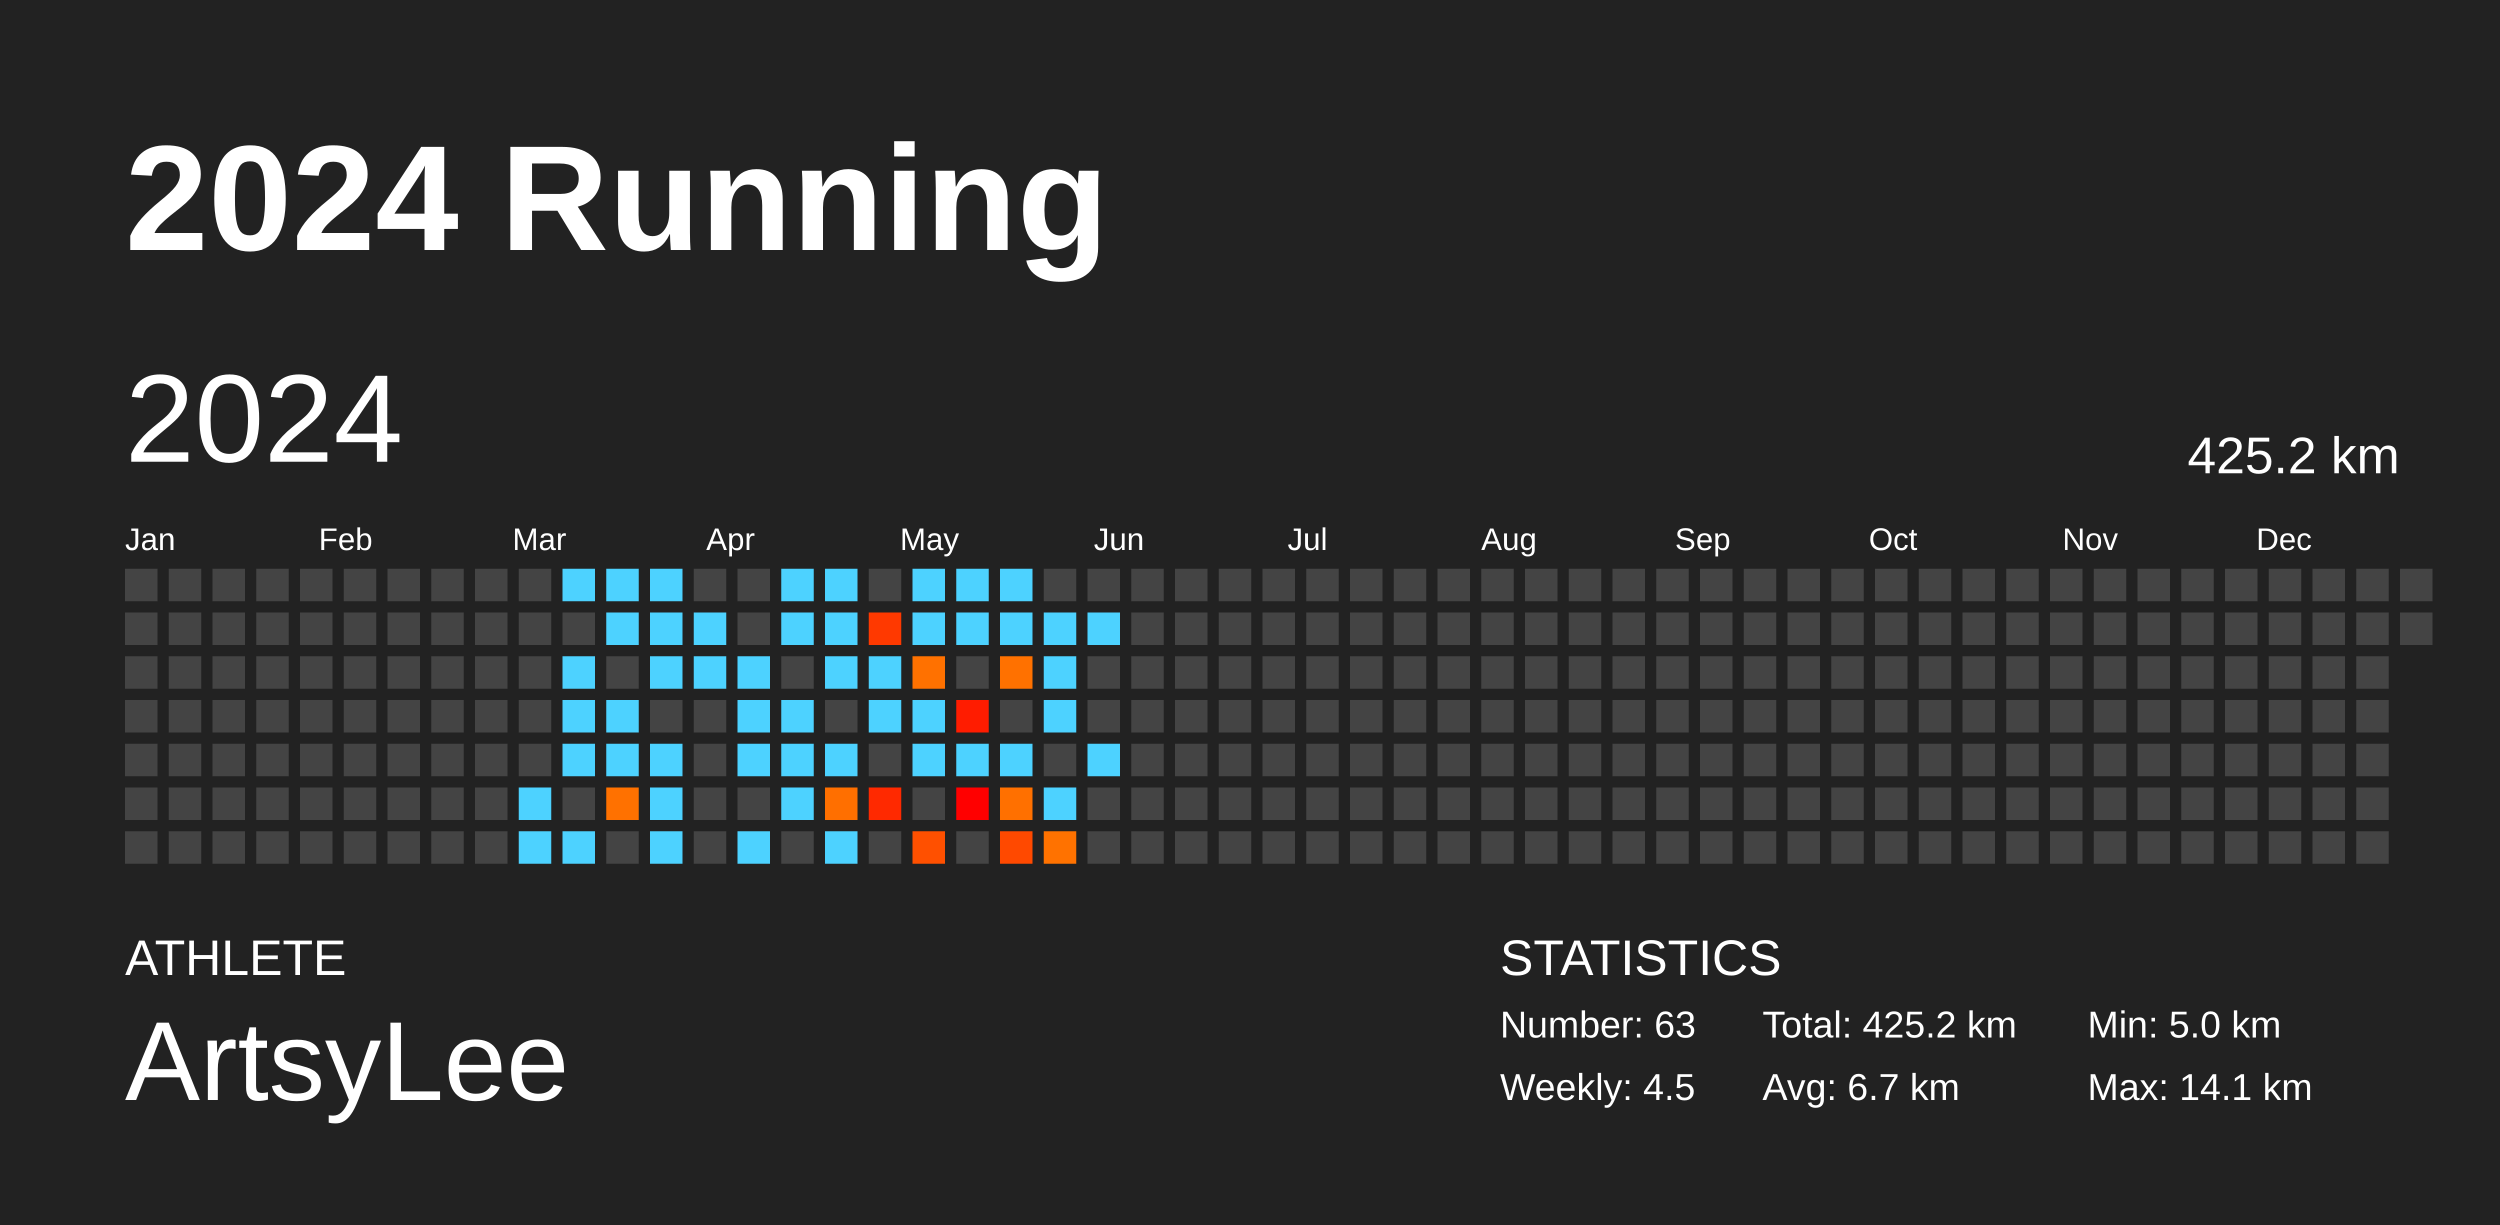
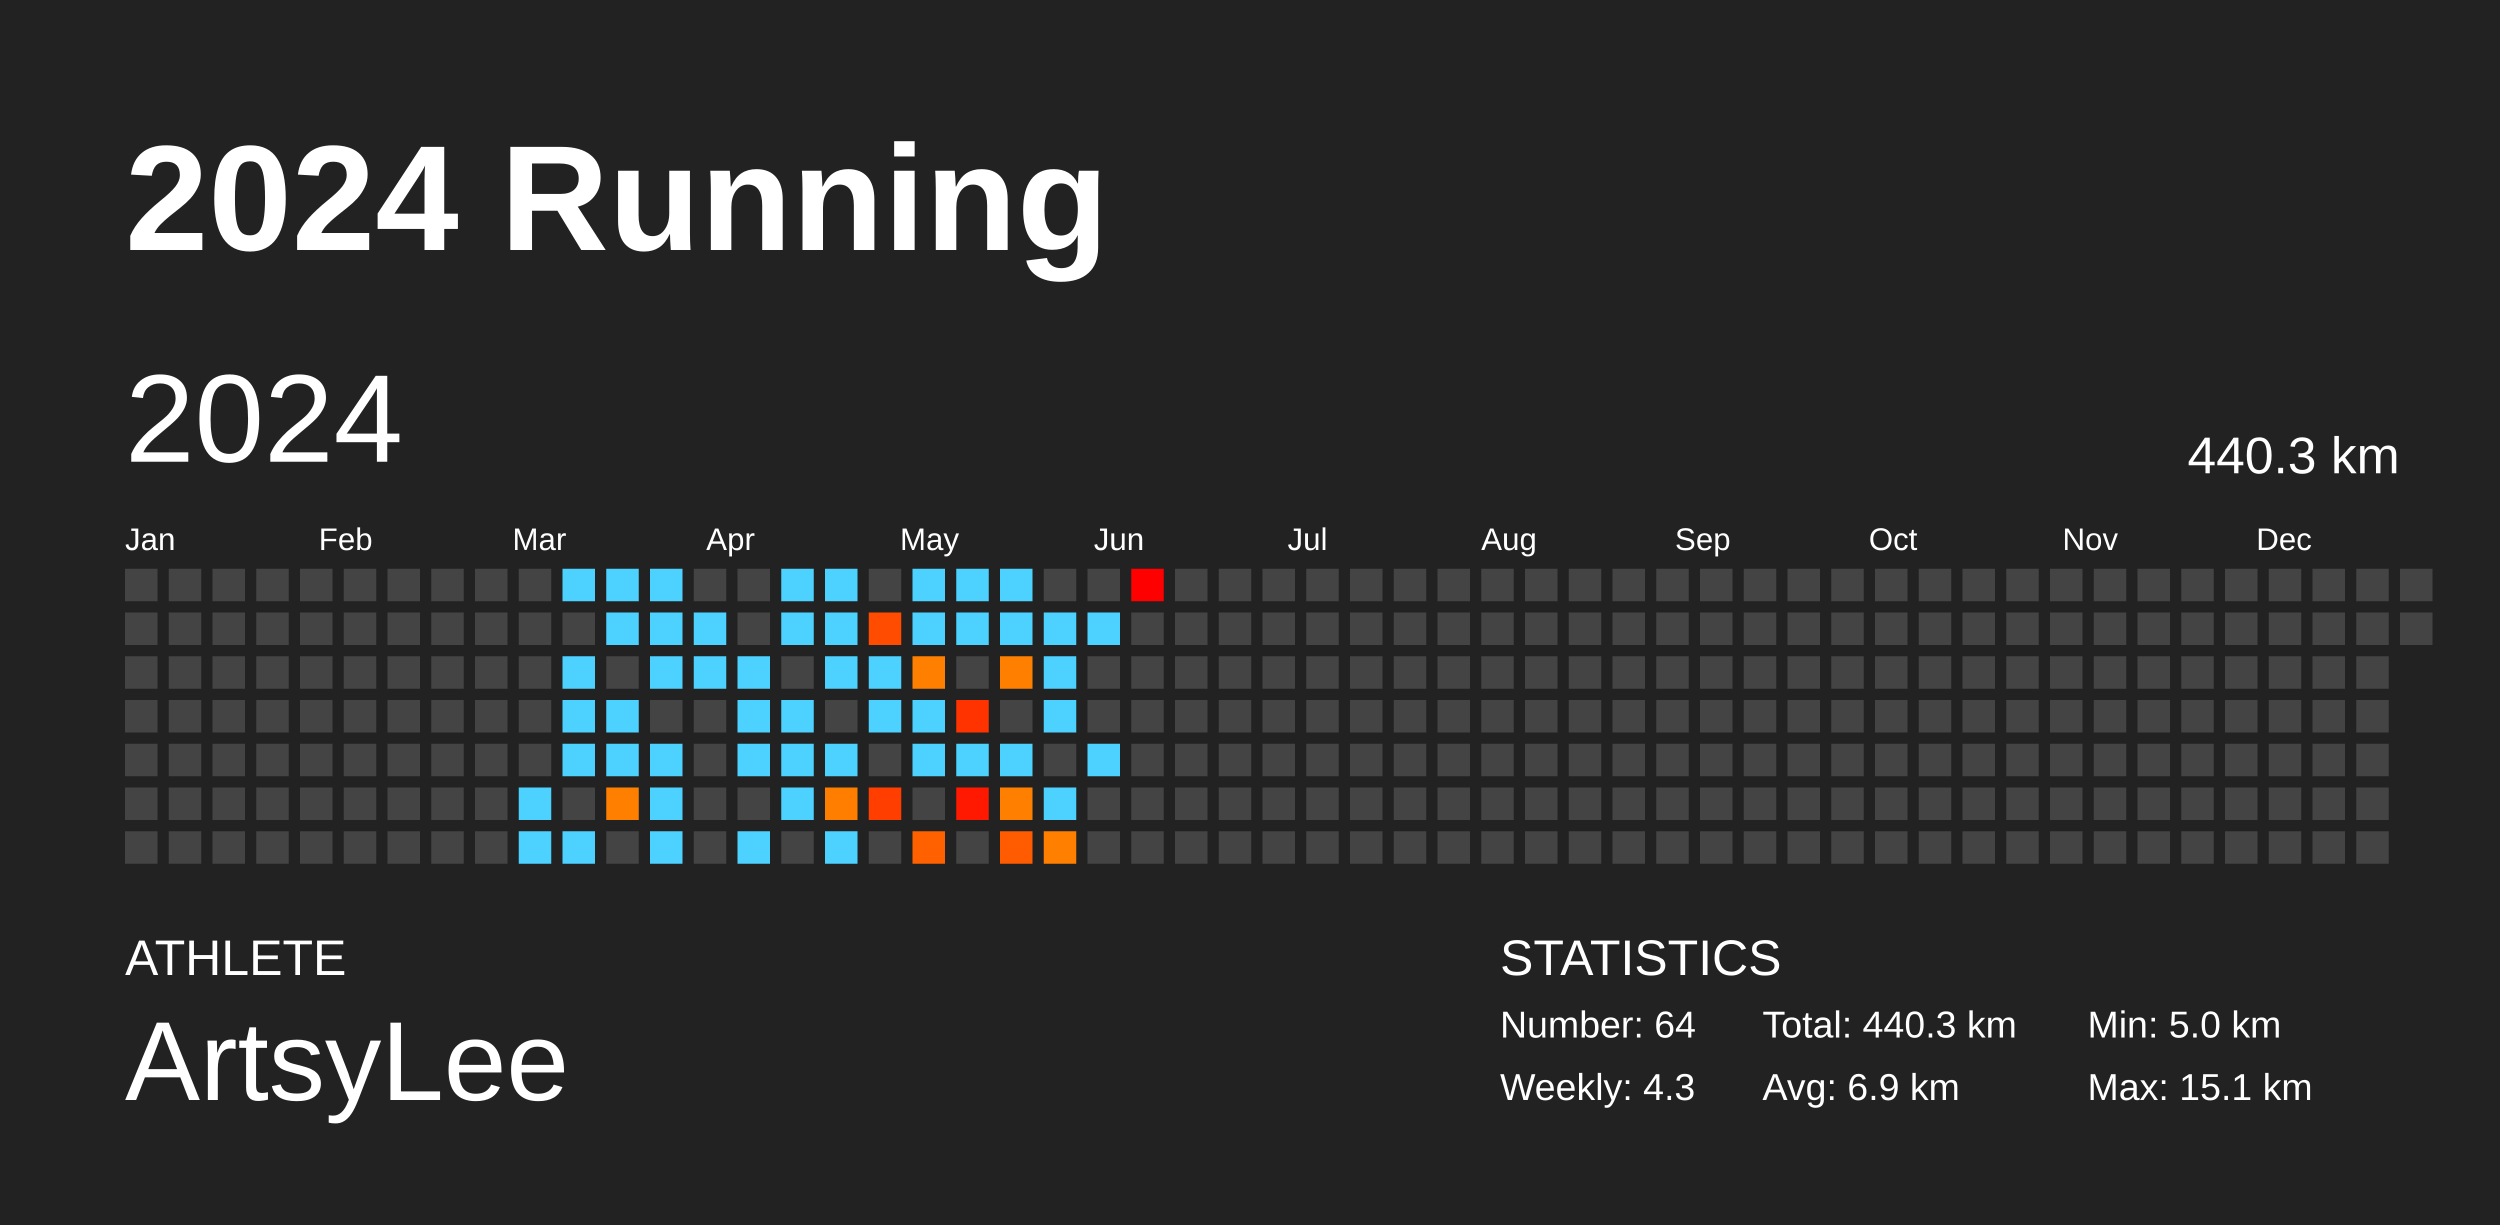
<svg xmlns="http://www.w3.org/2000/svg" baseProfile="full" height="98mm" version="1.1" viewBox="0,0,200,98" width="200mm">
  <defs />
  <rect fill="#222222" height="98" width="200" x="0" y="0" />
  <text fill="#FFFFFF" style="font-size:12px; font-family:Arial; font-weight:bold;" x="10" y="20">2024 Running</text>
  <text fill="#FFFFFF" style="font-size:4px; font-family:Arial" x="10" y="78">ATHLETE</text>
  <text fill="#FFFFFF" style="font-size:9px; font-family:Arial" x="10" y="88">ArtsyLee</text>
  <text fill="#FFFFFF" style="font-size:4px; font-family:Arial" x="120" y="78">STATISTICS</text>
-   <text fill="#FFFFFF" style="font-size:3px; font-family:Arial" x="120" y="83">Number: 63</text>
-   <text fill="#FFFFFF" style="font-size:3px; font-family:Arial" x="120" y="88">Weekly: 4.5</text>
-   <text fill="#FFFFFF" style="font-size:3px; font-family:Arial" x="141" y="83">Total: 425.2 km</text>
-   <text fill="#FFFFFF" style="font-size:3px; font-family:Arial" x="141" y="88">Avg: 6.7 km</text>
+   <text fill="#FFFFFF" style="font-size:3px; font-family:Arial" x="120" y="83">Number: 64</text>
+   <text fill="#FFFFFF" style="font-size:3px; font-family:Arial" x="120" y="88">Weekly: 4.3</text>
+   <text fill="#FFFFFF" style="font-size:3px; font-family:Arial" x="141" y="83">Total: 440.3 km</text>
+   <text fill="#FFFFFF" style="font-size:3px; font-family:Arial" x="141" y="88">Avg: 6.9 km</text>
  <text fill="#FFFFFF" style="font-size:3px; font-family:Arial" x="167" y="83">Min: 5.0 km</text>
-   <text fill="#FFFFFF" style="font-size:3px; font-family:Arial" x="167" y="88">Max: 14.1 km</text>
+   <text fill="#FFFFFF" style="font-size:3px; font-family:Arial" x="167" y="88">Max: 15.1 km</text>
  <text dominant-baseline="hanging" fill="#FFFFFF" style="font-size:10.0px; font-family:Arial;" x="10" y="30">2024</text>
-   <text dominant-baseline="hanging" fill="#FFFFFF" style="font-size:4.125px; font-family:Arial;" x="175" y="35">425.2 km</text>
+   <text dominant-baseline="hanging" fill="#FFFFFF" style="font-size:4.125px; font-family:Arial;" x="175" y="35">440.3 km</text>
  <text fill="#FFFFFF" style="font-size:2.5px; font-family:Arial" x="10.0" y="44">Jan</text>
  <text fill="#FFFFFF" style="font-size:2.5px; font-family:Arial" x="25.5" y="44">Feb</text>
  <text fill="#FFFFFF" style="font-size:2.5px; font-family:Arial" x="41.0" y="44">Mar</text>
  <text fill="#FFFFFF" style="font-size:2.5px; font-family:Arial" x="56.5" y="44">Apr</text>
  <text fill="#FFFFFF" style="font-size:2.5px; font-family:Arial" x="72.0" y="44">May</text>
  <text fill="#FFFFFF" style="font-size:2.5px; font-family:Arial" x="87.5" y="44">Jun</text>
  <text fill="#FFFFFF" style="font-size:2.5px; font-family:Arial" x="103.0" y="44">Jul</text>
  <text fill="#FFFFFF" style="font-size:2.5px; font-family:Arial" x="118.5" y="44">Aug</text>
  <text fill="#FFFFFF" style="font-size:2.5px; font-family:Arial" x="134.0" y="44">Sep</text>
  <text fill="#FFFFFF" style="font-size:2.5px; font-family:Arial" x="149.5" y="44">Oct</text>
  <text fill="#FFFFFF" style="font-size:2.5px; font-family:Arial" x="165.0" y="44">Nov</text>
  <text fill="#FFFFFF" style="font-size:2.5px; font-family:Arial" x="180.5" y="44">Dec</text>
  <rect fill="#444444" height="2.6" width="2.6" x="10.0" y="45.5" />
  <rect fill="#444444" height="2.6" width="2.6" x="10.0" y="49.0" />
  <rect fill="#444444" height="2.6" width="2.6" x="10.0" y="52.5" />
  <rect fill="#444444" height="2.6" width="2.6" x="10.0" y="56.0" />
  <rect fill="#444444" height="2.6" width="2.6" x="10.0" y="59.5" />
  <rect fill="#444444" height="2.6" width="2.6" x="10.0" y="63.0" />
  <rect fill="#444444" height="2.6" width="2.6" x="10.0" y="66.5" />
  <rect fill="#444444" height="2.6" width="2.6" x="13.5" y="45.5" />
  <rect fill="#444444" height="2.6" width="2.6" x="13.5" y="49.0" />
  <rect fill="#444444" height="2.6" width="2.6" x="13.5" y="52.5" />
  <rect fill="#444444" height="2.6" width="2.6" x="13.5" y="56.0" />
  <rect fill="#444444" height="2.6" width="2.6" x="13.5" y="59.5" />
  <rect fill="#444444" height="2.6" width="2.6" x="13.5" y="63.0" />
  <rect fill="#444444" height="2.6" width="2.6" x="13.5" y="66.5" />
  <rect fill="#444444" height="2.6" width="2.6" x="17.0" y="45.5" />
  <rect fill="#444444" height="2.6" width="2.6" x="17.0" y="49.0" />
  <rect fill="#444444" height="2.6" width="2.6" x="17.0" y="52.5" />
  <rect fill="#444444" height="2.6" width="2.6" x="17.0" y="56.0" />
  <rect fill="#444444" height="2.6" width="2.6" x="17.0" y="59.5" />
  <rect fill="#444444" height="2.6" width="2.6" x="17.0" y="63.0" />
  <rect fill="#444444" height="2.6" width="2.6" x="17.0" y="66.5" />
  <rect fill="#444444" height="2.6" width="2.6" x="20.5" y="45.5" />
  <rect fill="#444444" height="2.6" width="2.6" x="20.5" y="49.0" />
  <rect fill="#444444" height="2.6" width="2.6" x="20.5" y="52.5" />
  <rect fill="#444444" height="2.6" width="2.6" x="20.5" y="56.0" />
  <rect fill="#444444" height="2.6" width="2.6" x="20.5" y="59.5" />
  <rect fill="#444444" height="2.6" width="2.6" x="20.5" y="63.0" />
  <rect fill="#444444" height="2.6" width="2.6" x="20.5" y="66.5" />
  <rect fill="#444444" height="2.6" width="2.6" x="24.0" y="45.5" />
  <rect fill="#444444" height="2.6" width="2.6" x="24.0" y="49.0" />
  <rect fill="#444444" height="2.6" width="2.6" x="24.0" y="52.5" />
  <rect fill="#444444" height="2.6" width="2.6" x="24.0" y="56.0" />
  <rect fill="#444444" height="2.6" width="2.6" x="24.0" y="59.5" />
  <rect fill="#444444" height="2.6" width="2.6" x="24.0" y="63.0" />
  <rect fill="#444444" height="2.6" width="2.6" x="24.0" y="66.5" />
  <rect fill="#444444" height="2.6" width="2.6" x="27.5" y="45.5" />
  <rect fill="#444444" height="2.6" width="2.6" x="27.5" y="49.0" />
  <rect fill="#444444" height="2.6" width="2.6" x="27.5" y="52.5" />
  <rect fill="#444444" height="2.6" width="2.6" x="27.5" y="56.0" />
  <rect fill="#444444" height="2.6" width="2.6" x="27.5" y="59.5" />
  <rect fill="#444444" height="2.6" width="2.6" x="27.5" y="63.0" />
  <rect fill="#444444" height="2.6" width="2.6" x="27.5" y="66.5" />
  <rect fill="#444444" height="2.6" width="2.6" x="31.0" y="45.5" />
  <rect fill="#444444" height="2.6" width="2.6" x="31.0" y="49.0" />
  <rect fill="#444444" height="2.6" width="2.6" x="31.0" y="52.5" />
  <rect fill="#444444" height="2.6" width="2.6" x="31.0" y="56.0" />
  <rect fill="#444444" height="2.6" width="2.6" x="31.0" y="59.5" />
  <rect fill="#444444" height="2.6" width="2.6" x="31.0" y="63.0" />
  <rect fill="#444444" height="2.6" width="2.6" x="31.0" y="66.5" />
  <rect fill="#444444" height="2.6" width="2.6" x="34.5" y="45.5" />
  <rect fill="#444444" height="2.6" width="2.6" x="34.5" y="49.0" />
  <rect fill="#444444" height="2.6" width="2.6" x="34.5" y="52.5" />
  <rect fill="#444444" height="2.6" width="2.6" x="34.5" y="56.0" />
  <rect fill="#444444" height="2.6" width="2.6" x="34.5" y="59.5" />
  <rect fill="#444444" height="2.6" width="2.6" x="34.5" y="63.0" />
  <rect fill="#444444" height="2.6" width="2.6" x="34.5" y="66.5" />
  <rect fill="#444444" height="2.6" width="2.6" x="38.0" y="45.5" />
  <rect fill="#444444" height="2.6" width="2.6" x="38.0" y="49.0" />
  <rect fill="#444444" height="2.6" width="2.6" x="38.0" y="52.5" />
  <rect fill="#444444" height="2.6" width="2.6" x="38.0" y="56.0" />
  <rect fill="#444444" height="2.6" width="2.6" x="38.0" y="59.5" />
  <rect fill="#444444" height="2.6" width="2.6" x="38.0" y="63.0" />
  <rect fill="#444444" height="2.6" width="2.6" x="38.0" y="66.5" />
  <rect fill="#444444" height="2.6" width="2.6" x="41.5" y="45.5" />
  <rect fill="#444444" height="2.6" width="2.6" x="41.5" y="49.0" />
  <rect fill="#444444" height="2.6" width="2.6" x="41.5" y="52.5" />
  <rect fill="#444444" height="2.6" width="2.6" x="41.5" y="56.0" />
  <rect fill="#444444" height="2.6" width="2.6" x="41.5" y="59.5" />
  <rect fill="#4dd2ff" height="2.6" width="2.6" x="41.5" y="63.0" />
  <rect fill="#4dd2ff" height="2.6" width="2.6" x="41.5" y="66.5" />
  <rect fill="#4dd2ff" height="2.6" width="2.6" x="45.0" y="45.5" />
  <rect fill="#444444" height="2.6" width="2.6" x="45.0" y="49.0" />
  <rect fill="#4dd2ff" height="2.6" width="2.6" x="45.0" y="52.5" />
  <rect fill="#4dd2ff" height="2.6" width="2.6" x="45.0" y="56.0" />
  <rect fill="#4dd2ff" height="2.6" width="2.6" x="45.0" y="59.5" />
  <rect fill="#444444" height="2.6" width="2.6" x="45.0" y="63.0" />
  <rect fill="#4dd2ff" height="2.6" width="2.6" x="45.0" y="66.5" />
  <rect fill="#4dd2ff" height="2.6" width="2.6" x="48.5" y="45.5" />
  <rect fill="#4dd2ff" height="2.6" width="2.6" x="48.5" y="49.0" />
  <rect fill="#444444" height="2.6" width="2.6" x="48.5" y="52.5" />
  <rect fill="#4dd2ff" height="2.6" width="2.6" x="48.5" y="56.0" />
  <rect fill="#4dd2ff" height="2.6" width="2.6" x="48.5" y="59.5" />
-   <rect fill="#ff7100" height="2.6" width="2.6" x="48.5" y="63.0" />
+   <rect fill="#ff7f00" height="2.6" width="2.6" x="48.5" y="63.0" />
  <rect fill="#444444" height="2.6" width="2.6" x="48.5" y="66.5" />
  <rect fill="#4dd2ff" height="2.6" width="2.6" x="52.0" y="45.5" />
  <rect fill="#4dd2ff" height="2.6" width="2.6" x="52.0" y="49.0" />
  <rect fill="#4dd2ff" height="2.6" width="2.6" x="52.0" y="52.5" />
  <rect fill="#444444" height="2.6" width="2.6" x="52.0" y="56.0" />
  <rect fill="#4dd2ff" height="2.6" width="2.6" x="52.0" y="59.5" />
  <rect fill="#4dd2ff" height="2.6" width="2.6" x="52.0" y="63.0" />
  <rect fill="#4dd2ff" height="2.6" width="2.6" x="52.0" y="66.5" />
  <rect fill="#444444" height="2.6" width="2.6" x="55.5" y="45.5" />
  <rect fill="#4dd2ff" height="2.6" width="2.6" x="55.5" y="49.0" />
  <rect fill="#4dd2ff" height="2.6" width="2.6" x="55.5" y="52.5" />
  <rect fill="#444444" height="2.6" width="2.6" x="55.5" y="56.0" />
  <rect fill="#444444" height="2.6" width="2.6" x="55.5" y="59.5" />
  <rect fill="#444444" height="2.6" width="2.6" x="55.5" y="63.0" />
  <rect fill="#444444" height="2.6" width="2.6" x="55.5" y="66.5" />
  <rect fill="#444444" height="2.6" width="2.6" x="59.0" y="45.5" />
  <rect fill="#444444" height="2.6" width="2.6" x="59.0" y="49.0" />
  <rect fill="#4dd2ff" height="2.6" width="2.6" x="59.0" y="52.5" />
  <rect fill="#4dd2ff" height="2.6" width="2.6" x="59.0" y="56.0" />
  <rect fill="#4dd2ff" height="2.6" width="2.6" x="59.0" y="59.5" />
  <rect fill="#444444" height="2.6" width="2.6" x="59.0" y="63.0" />
  <rect fill="#4dd2ff" height="2.6" width="2.6" x="59.0" y="66.5" />
  <rect fill="#4dd2ff" height="2.6" width="2.6" x="62.5" y="45.5" />
  <rect fill="#4dd2ff" height="2.6" width="2.6" x="62.5" y="49.0" />
  <rect fill="#444444" height="2.6" width="2.6" x="62.5" y="52.5" />
  <rect fill="#4dd2ff" height="2.6" width="2.6" x="62.5" y="56.0" />
  <rect fill="#4dd2ff" height="2.6" width="2.6" x="62.5" y="59.5" />
  <rect fill="#4dd2ff" height="2.6" width="2.6" x="62.5" y="63.0" />
  <rect fill="#444444" height="2.6" width="2.6" x="62.5" y="66.5" />
  <rect fill="#4dd2ff" height="2.6" width="2.6" x="66.0" y="45.5" />
  <rect fill="#4dd2ff" height="2.6" width="2.6" x="66.0" y="49.0" />
  <rect fill="#4dd2ff" height="2.6" width="2.6" x="66.0" y="52.5" />
  <rect fill="#444444" height="2.6" width="2.6" x="66.0" y="56.0" />
  <rect fill="#4dd2ff" height="2.6" width="2.6" x="66.0" y="59.5" />
-   <rect fill="#ff6f00" height="2.6" width="2.6" x="66.0" y="63.0" />
+   <rect fill="#ff7e00" height="2.6" width="2.6" x="66.0" y="63.0" />
  <rect fill="#4dd2ff" height="2.6" width="2.6" x="66.0" y="66.5" />
  <rect fill="#444444" height="2.6" width="2.6" x="69.5" y="45.5" />
-   <rect fill="#ff3900" height="2.6" width="2.6" x="69.5" y="49.0" />
+   <rect fill="#ff4c00" height="2.6" width="2.6" x="69.5" y="49.0" />
  <rect fill="#4dd2ff" height="2.6" width="2.6" x="69.5" y="52.5" />
  <rect fill="#4dd2ff" height="2.6" width="2.6" x="69.5" y="56.0" />
  <rect fill="#444444" height="2.6" width="2.6" x="69.5" y="59.5" />
-   <rect fill="#ff2900" height="2.6" width="2.6" x="69.5" y="63.0" />
+   <rect fill="#ff3e00" height="2.6" width="2.6" x="69.5" y="63.0" />
  <rect fill="#444444" height="2.6" width="2.6" x="69.5" y="66.5" />
  <rect fill="#4dd2ff" height="2.6" width="2.6" x="73.0" y="45.5" />
  <rect fill="#4dd2ff" height="2.6" width="2.6" x="73.0" y="49.0" />
-   <rect fill="#ff7100" height="2.6" width="2.6" x="73.0" y="52.5" />
+   <rect fill="#ff7f00" height="2.6" width="2.6" x="73.0" y="52.5" />
  <rect fill="#4dd2ff" height="2.6" width="2.6" x="73.0" y="56.0" />
  <rect fill="#4dd2ff" height="2.6" width="2.6" x="73.0" y="59.5" />
  <rect fill="#444444" height="2.6" width="2.6" x="73.0" y="63.0" />
-   <rect fill="#ff5000" height="2.6" width="2.6" x="73.0" y="66.5" />
+   <rect fill="#ff6100" height="2.6" width="2.6" x="73.0" y="66.5" />
  <rect fill="#4dd2ff" height="2.6" width="2.6" x="76.5" y="45.5" />
  <rect fill="#4dd2ff" height="2.6" width="2.6" x="76.5" y="49.0" />
  <rect fill="#444444" height="2.6" width="2.6" x="76.5" y="52.5" />
-   <rect fill="#ff1c00" height="2.6" width="2.6" x="76.5" y="56.0" />
+   <rect fill="#ff3300" height="2.6" width="2.6" x="76.5" y="56.0" />
  <rect fill="#4dd2ff" height="2.6" width="2.6" x="76.5" y="59.5" />
-   <rect fill="#ff0000" height="2.6" width="2.6" x="76.5" y="63.0" />
+   <rect fill="#ff1900" height="2.6" width="2.6" x="76.5" y="63.0" />
  <rect fill="#444444" height="2.6" width="2.6" x="76.5" y="66.5" />
  <rect fill="#4dd2ff" height="2.6" width="2.6" x="80.0" y="45.5" />
  <rect fill="#4dd2ff" height="2.6" width="2.6" x="80.0" y="49.0" />
-   <rect fill="#ff7100" height="2.6" width="2.6" x="80.0" y="52.5" />
+   <rect fill="#ff7f00" height="2.6" width="2.6" x="80.0" y="52.5" />
  <rect fill="#444444" height="2.6" width="2.6" x="80.0" y="56.0" />
  <rect fill="#4dd2ff" height="2.6" width="2.6" x="80.0" y="59.5" />
-   <rect fill="#ff7000" height="2.6" width="2.6" x="80.0" y="63.0" />
-   <rect fill="#ff4900" height="2.6" width="2.6" x="80.0" y="66.5" />
+   <rect fill="#ff7f00" height="2.6" width="2.6" x="80.0" y="63.0" />
+   <rect fill="#ff5b00" height="2.6" width="2.6" x="80.0" y="66.5" />
  <rect fill="#444444" height="2.6" width="2.6" x="83.5" y="45.5" />
  <rect fill="#4dd2ff" height="2.6" width="2.6" x="83.5" y="49.0" />
  <rect fill="#4dd2ff" height="2.6" width="2.6" x="83.5" y="52.5" />
  <rect fill="#4dd2ff" height="2.6" width="2.6" x="83.5" y="56.0" />
  <rect fill="#444444" height="2.6" width="2.6" x="83.5" y="59.5" />
  <rect fill="#4dd2ff" height="2.6" width="2.6" x="83.5" y="63.0" />
-   <rect fill="#ff7200" height="2.6" width="2.6" x="83.5" y="66.5" />
+   <rect fill="#ff8000" height="2.6" width="2.6" x="83.5" y="66.5" />
  <rect fill="#444444" height="2.6" width="2.6" x="87.0" y="45.5" />
  <rect fill="#4dd2ff" height="2.6" width="2.6" x="87.0" y="49.0" />
  <rect fill="#444444" height="2.6" width="2.6" x="87.0" y="52.5" />
  <rect fill="#444444" height="2.6" width="2.6" x="87.0" y="56.0" />
  <rect fill="#4dd2ff" height="2.6" width="2.6" x="87.0" y="59.5" />
  <rect fill="#444444" height="2.6" width="2.6" x="87.0" y="63.0" />
  <rect fill="#444444" height="2.6" width="2.6" x="87.0" y="66.5" />
-   <rect fill="#444444" height="2.6" width="2.6" x="90.5" y="45.5" />
+   <rect fill="#ff0000" height="2.6" width="2.6" x="90.5" y="45.5" />
  <rect fill="#444444" height="2.6" width="2.6" x="90.5" y="49.0" />
  <rect fill="#444444" height="2.6" width="2.6" x="90.5" y="52.5" />
  <rect fill="#444444" height="2.6" width="2.6" x="90.5" y="56.0" />
  <rect fill="#444444" height="2.6" width="2.6" x="90.5" y="59.5" />
  <rect fill="#444444" height="2.6" width="2.6" x="90.5" y="63.0" />
  <rect fill="#444444" height="2.6" width="2.6" x="90.5" y="66.5" />
  <rect fill="#444444" height="2.6" width="2.6" x="94.0" y="45.5" />
  <rect fill="#444444" height="2.6" width="2.6" x="94.0" y="49.0" />
  <rect fill="#444444" height="2.6" width="2.6" x="94.0" y="52.5" />
  <rect fill="#444444" height="2.6" width="2.6" x="94.0" y="56.0" />
  <rect fill="#444444" height="2.6" width="2.6" x="94.0" y="59.5" />
  <rect fill="#444444" height="2.6" width="2.6" x="94.0" y="63.0" />
  <rect fill="#444444" height="2.6" width="2.6" x="94.0" y="66.5" />
  <rect fill="#444444" height="2.6" width="2.6" x="97.5" y="45.5" />
  <rect fill="#444444" height="2.6" width="2.6" x="97.5" y="49.0" />
  <rect fill="#444444" height="2.6" width="2.6" x="97.5" y="52.5" />
  <rect fill="#444444" height="2.6" width="2.6" x="97.5" y="56.0" />
  <rect fill="#444444" height="2.6" width="2.6" x="97.5" y="59.5" />
  <rect fill="#444444" height="2.6" width="2.6" x="97.5" y="63.0" />
  <rect fill="#444444" height="2.6" width="2.6" x="97.5" y="66.5" />
  <rect fill="#444444" height="2.6" width="2.6" x="101.0" y="45.5" />
  <rect fill="#444444" height="2.6" width="2.6" x="101.0" y="49.0" />
  <rect fill="#444444" height="2.6" width="2.6" x="101.0" y="52.5" />
  <rect fill="#444444" height="2.6" width="2.6" x="101.0" y="56.0" />
  <rect fill="#444444" height="2.6" width="2.6" x="101.0" y="59.5" />
  <rect fill="#444444" height="2.6" width="2.6" x="101.0" y="63.0" />
  <rect fill="#444444" height="2.6" width="2.6" x="101.0" y="66.5" />
  <rect fill="#444444" height="2.6" width="2.6" x="104.5" y="45.5" />
  <rect fill="#444444" height="2.6" width="2.6" x="104.5" y="49.0" />
  <rect fill="#444444" height="2.6" width="2.6" x="104.5" y="52.5" />
  <rect fill="#444444" height="2.6" width="2.6" x="104.5" y="56.0" />
  <rect fill="#444444" height="2.6" width="2.6" x="104.5" y="59.5" />
  <rect fill="#444444" height="2.6" width="2.6" x="104.5" y="63.0" />
  <rect fill="#444444" height="2.6" width="2.6" x="104.5" y="66.5" />
  <rect fill="#444444" height="2.6" width="2.6" x="108.0" y="45.5" />
  <rect fill="#444444" height="2.6" width="2.6" x="108.0" y="49.0" />
  <rect fill="#444444" height="2.6" width="2.6" x="108.0" y="52.5" />
  <rect fill="#444444" height="2.6" width="2.6" x="108.0" y="56.0" />
  <rect fill="#444444" height="2.6" width="2.6" x="108.0" y="59.5" />
  <rect fill="#444444" height="2.6" width="2.6" x="108.0" y="63.0" />
  <rect fill="#444444" height="2.6" width="2.6" x="108.0" y="66.5" />
  <rect fill="#444444" height="2.6" width="2.6" x="111.5" y="45.5" />
  <rect fill="#444444" height="2.6" width="2.6" x="111.5" y="49.0" />
  <rect fill="#444444" height="2.6" width="2.6" x="111.5" y="52.5" />
  <rect fill="#444444" height="2.6" width="2.6" x="111.5" y="56.0" />
  <rect fill="#444444" height="2.6" width="2.6" x="111.5" y="59.5" />
  <rect fill="#444444" height="2.6" width="2.6" x="111.5" y="63.0" />
  <rect fill="#444444" height="2.6" width="2.6" x="111.5" y="66.5" />
  <rect fill="#444444" height="2.6" width="2.6" x="115.0" y="45.5" />
  <rect fill="#444444" height="2.6" width="2.6" x="115.0" y="49.0" />
  <rect fill="#444444" height="2.6" width="2.6" x="115.0" y="52.5" />
  <rect fill="#444444" height="2.6" width="2.6" x="115.0" y="56.0" />
  <rect fill="#444444" height="2.6" width="2.6" x="115.0" y="59.5" />
  <rect fill="#444444" height="2.6" width="2.6" x="115.0" y="63.0" />
  <rect fill="#444444" height="2.6" width="2.6" x="115.0" y="66.5" />
  <rect fill="#444444" height="2.6" width="2.6" x="118.5" y="45.5" />
  <rect fill="#444444" height="2.6" width="2.6" x="118.5" y="49.0" />
  <rect fill="#444444" height="2.6" width="2.6" x="118.5" y="52.5" />
  <rect fill="#444444" height="2.6" width="2.6" x="118.5" y="56.0" />
  <rect fill="#444444" height="2.6" width="2.6" x="118.5" y="59.5" />
  <rect fill="#444444" height="2.6" width="2.6" x="118.5" y="63.0" />
  <rect fill="#444444" height="2.6" width="2.6" x="118.5" y="66.5" />
  <rect fill="#444444" height="2.6" width="2.6" x="122.0" y="45.5" />
  <rect fill="#444444" height="2.6" width="2.6" x="122.0" y="49.0" />
  <rect fill="#444444" height="2.6" width="2.6" x="122.0" y="52.5" />
  <rect fill="#444444" height="2.6" width="2.6" x="122.0" y="56.0" />
  <rect fill="#444444" height="2.6" width="2.6" x="122.0" y="59.5" />
  <rect fill="#444444" height="2.6" width="2.6" x="122.0" y="63.0" />
  <rect fill="#444444" height="2.6" width="2.6" x="122.0" y="66.5" />
  <rect fill="#444444" height="2.6" width="2.6" x="125.5" y="45.5" />
  <rect fill="#444444" height="2.6" width="2.6" x="125.5" y="49.0" />
  <rect fill="#444444" height="2.6" width="2.6" x="125.5" y="52.5" />
  <rect fill="#444444" height="2.6" width="2.6" x="125.5" y="56.0" />
  <rect fill="#444444" height="2.6" width="2.6" x="125.5" y="59.5" />
  <rect fill="#444444" height="2.6" width="2.6" x="125.5" y="63.0" />
  <rect fill="#444444" height="2.6" width="2.6" x="125.5" y="66.5" />
  <rect fill="#444444" height="2.6" width="2.6" x="129.0" y="45.5" />
  <rect fill="#444444" height="2.6" width="2.6" x="129.0" y="49.0" />
  <rect fill="#444444" height="2.6" width="2.6" x="129.0" y="52.5" />
  <rect fill="#444444" height="2.6" width="2.6" x="129.0" y="56.0" />
  <rect fill="#444444" height="2.6" width="2.6" x="129.0" y="59.5" />
  <rect fill="#444444" height="2.6" width="2.6" x="129.0" y="63.0" />
  <rect fill="#444444" height="2.6" width="2.6" x="129.0" y="66.5" />
  <rect fill="#444444" height="2.6" width="2.6" x="132.5" y="45.5" />
  <rect fill="#444444" height="2.6" width="2.6" x="132.5" y="49.0" />
  <rect fill="#444444" height="2.6" width="2.6" x="132.5" y="52.5" />
  <rect fill="#444444" height="2.6" width="2.6" x="132.5" y="56.0" />
  <rect fill="#444444" height="2.6" width="2.6" x="132.5" y="59.5" />
  <rect fill="#444444" height="2.6" width="2.6" x="132.5" y="63.0" />
  <rect fill="#444444" height="2.6" width="2.6" x="132.5" y="66.5" />
  <rect fill="#444444" height="2.6" width="2.6" x="136.0" y="45.5" />
  <rect fill="#444444" height="2.6" width="2.6" x="136.0" y="49.0" />
  <rect fill="#444444" height="2.6" width="2.6" x="136.0" y="52.5" />
  <rect fill="#444444" height="2.6" width="2.6" x="136.0" y="56.0" />
  <rect fill="#444444" height="2.6" width="2.6" x="136.0" y="59.5" />
  <rect fill="#444444" height="2.6" width="2.6" x="136.0" y="63.0" />
  <rect fill="#444444" height="2.6" width="2.6" x="136.0" y="66.5" />
  <rect fill="#444444" height="2.6" width="2.6" x="139.5" y="45.5" />
  <rect fill="#444444" height="2.6" width="2.6" x="139.5" y="49.0" />
  <rect fill="#444444" height="2.6" width="2.6" x="139.5" y="52.5" />
  <rect fill="#444444" height="2.6" width="2.6" x="139.5" y="56.0" />
  <rect fill="#444444" height="2.6" width="2.6" x="139.5" y="59.5" />
  <rect fill="#444444" height="2.6" width="2.6" x="139.5" y="63.0" />
  <rect fill="#444444" height="2.6" width="2.6" x="139.5" y="66.5" />
  <rect fill="#444444" height="2.6" width="2.6" x="143.0" y="45.5" />
  <rect fill="#444444" height="2.6" width="2.6" x="143.0" y="49.0" />
  <rect fill="#444444" height="2.6" width="2.6" x="143.0" y="52.5" />
  <rect fill="#444444" height="2.6" width="2.6" x="143.0" y="56.0" />
  <rect fill="#444444" height="2.6" width="2.6" x="143.0" y="59.5" />
  <rect fill="#444444" height="2.6" width="2.6" x="143.0" y="63.0" />
  <rect fill="#444444" height="2.6" width="2.6" x="143.0" y="66.5" />
  <rect fill="#444444" height="2.6" width="2.6" x="146.5" y="45.5" />
  <rect fill="#444444" height="2.6" width="2.6" x="146.5" y="49.0" />
  <rect fill="#444444" height="2.6" width="2.6" x="146.5" y="52.5" />
  <rect fill="#444444" height="2.6" width="2.6" x="146.5" y="56.0" />
  <rect fill="#444444" height="2.6" width="2.6" x="146.5" y="59.5" />
  <rect fill="#444444" height="2.6" width="2.6" x="146.5" y="63.0" />
  <rect fill="#444444" height="2.6" width="2.6" x="146.5" y="66.5" />
  <rect fill="#444444" height="2.6" width="2.6" x="150.0" y="45.5" />
  <rect fill="#444444" height="2.6" width="2.6" x="150.0" y="49.0" />
  <rect fill="#444444" height="2.6" width="2.6" x="150.0" y="52.5" />
  <rect fill="#444444" height="2.6" width="2.6" x="150.0" y="56.0" />
  <rect fill="#444444" height="2.6" width="2.6" x="150.0" y="59.5" />
  <rect fill="#444444" height="2.6" width="2.6" x="150.0" y="63.0" />
  <rect fill="#444444" height="2.6" width="2.6" x="150.0" y="66.5" />
  <rect fill="#444444" height="2.6" width="2.6" x="153.5" y="45.5" />
  <rect fill="#444444" height="2.6" width="2.6" x="153.5" y="49.0" />
  <rect fill="#444444" height="2.6" width="2.6" x="153.5" y="52.5" />
  <rect fill="#444444" height="2.6" width="2.6" x="153.5" y="56.0" />
  <rect fill="#444444" height="2.6" width="2.6" x="153.5" y="59.5" />
  <rect fill="#444444" height="2.6" width="2.6" x="153.5" y="63.0" />
  <rect fill="#444444" height="2.6" width="2.6" x="153.5" y="66.5" />
  <rect fill="#444444" height="2.6" width="2.6" x="157.0" y="45.5" />
  <rect fill="#444444" height="2.6" width="2.6" x="157.0" y="49.0" />
  <rect fill="#444444" height="2.6" width="2.6" x="157.0" y="52.5" />
  <rect fill="#444444" height="2.6" width="2.6" x="157.0" y="56.0" />
  <rect fill="#444444" height="2.6" width="2.6" x="157.0" y="59.5" />
  <rect fill="#444444" height="2.6" width="2.6" x="157.0" y="63.0" />
  <rect fill="#444444" height="2.6" width="2.6" x="157.0" y="66.5" />
  <rect fill="#444444" height="2.6" width="2.6" x="160.5" y="45.5" />
  <rect fill="#444444" height="2.6" width="2.6" x="160.5" y="49.0" />
  <rect fill="#444444" height="2.6" width="2.6" x="160.5" y="52.5" />
  <rect fill="#444444" height="2.6" width="2.6" x="160.5" y="56.0" />
  <rect fill="#444444" height="2.6" width="2.6" x="160.5" y="59.5" />
  <rect fill="#444444" height="2.6" width="2.6" x="160.5" y="63.0" />
  <rect fill="#444444" height="2.6" width="2.6" x="160.5" y="66.5" />
  <rect fill="#444444" height="2.6" width="2.6" x="164.0" y="45.5" />
  <rect fill="#444444" height="2.6" width="2.6" x="164.0" y="49.0" />
  <rect fill="#444444" height="2.6" width="2.6" x="164.0" y="52.5" />
  <rect fill="#444444" height="2.6" width="2.6" x="164.0" y="56.0" />
  <rect fill="#444444" height="2.6" width="2.6" x="164.0" y="59.5" />
  <rect fill="#444444" height="2.6" width="2.6" x="164.0" y="63.0" />
  <rect fill="#444444" height="2.6" width="2.6" x="164.0" y="66.5" />
  <rect fill="#444444" height="2.6" width="2.6" x="167.5" y="45.5" />
  <rect fill="#444444" height="2.6" width="2.6" x="167.5" y="49.0" />
  <rect fill="#444444" height="2.6" width="2.6" x="167.5" y="52.5" />
  <rect fill="#444444" height="2.6" width="2.6" x="167.5" y="56.0" />
  <rect fill="#444444" height="2.6" width="2.6" x="167.5" y="59.5" />
  <rect fill="#444444" height="2.6" width="2.6" x="167.5" y="63.0" />
  <rect fill="#444444" height="2.6" width="2.6" x="167.5" y="66.5" />
  <rect fill="#444444" height="2.6" width="2.6" x="171.0" y="45.5" />
  <rect fill="#444444" height="2.6" width="2.6" x="171.0" y="49.0" />
  <rect fill="#444444" height="2.6" width="2.6" x="171.0" y="52.5" />
  <rect fill="#444444" height="2.6" width="2.6" x="171.0" y="56.0" />
  <rect fill="#444444" height="2.6" width="2.6" x="171.0" y="59.5" />
  <rect fill="#444444" height="2.6" width="2.6" x="171.0" y="63.0" />
  <rect fill="#444444" height="2.6" width="2.6" x="171.0" y="66.5" />
  <rect fill="#444444" height="2.6" width="2.6" x="174.5" y="45.5" />
  <rect fill="#444444" height="2.6" width="2.6" x="174.5" y="49.0" />
  <rect fill="#444444" height="2.6" width="2.6" x="174.5" y="52.5" />
  <rect fill="#444444" height="2.6" width="2.6" x="174.5" y="56.0" />
  <rect fill="#444444" height="2.6" width="2.6" x="174.5" y="59.5" />
  <rect fill="#444444" height="2.6" width="2.6" x="174.5" y="63.0" />
  <rect fill="#444444" height="2.6" width="2.6" x="174.5" y="66.5" />
  <rect fill="#444444" height="2.6" width="2.6" x="178.0" y="45.5" />
  <rect fill="#444444" height="2.6" width="2.6" x="178.0" y="49.0" />
  <rect fill="#444444" height="2.6" width="2.6" x="178.0" y="52.5" />
  <rect fill="#444444" height="2.6" width="2.6" x="178.0" y="56.0" />
  <rect fill="#444444" height="2.6" width="2.6" x="178.0" y="59.5" />
  <rect fill="#444444" height="2.6" width="2.6" x="178.0" y="63.0" />
  <rect fill="#444444" height="2.6" width="2.6" x="178.0" y="66.5" />
  <rect fill="#444444" height="2.6" width="2.6" x="181.5" y="45.5" />
  <rect fill="#444444" height="2.6" width="2.6" x="181.5" y="49.0" />
  <rect fill="#444444" height="2.6" width="2.6" x="181.5" y="52.5" />
  <rect fill="#444444" height="2.6" width="2.6" x="181.5" y="56.0" />
  <rect fill="#444444" height="2.6" width="2.6" x="181.5" y="59.5" />
  <rect fill="#444444" height="2.6" width="2.6" x="181.5" y="63.0" />
  <rect fill="#444444" height="2.6" width="2.6" x="181.5" y="66.5" />
  <rect fill="#444444" height="2.6" width="2.6" x="185.0" y="45.5" />
  <rect fill="#444444" height="2.6" width="2.6" x="185.0" y="49.0" />
  <rect fill="#444444" height="2.6" width="2.6" x="185.0" y="52.5" />
  <rect fill="#444444" height="2.6" width="2.6" x="185.0" y="56.0" />
  <rect fill="#444444" height="2.6" width="2.6" x="185.0" y="59.5" />
  <rect fill="#444444" height="2.6" width="2.6" x="185.0" y="63.0" />
  <rect fill="#444444" height="2.6" width="2.6" x="185.0" y="66.5" />
  <rect fill="#444444" height="2.6" width="2.6" x="188.5" y="45.5" />
  <rect fill="#444444" height="2.6" width="2.6" x="188.5" y="49.0" />
  <rect fill="#444444" height="2.6" width="2.6" x="188.5" y="52.5" />
  <rect fill="#444444" height="2.6" width="2.6" x="188.5" y="56.0" />
  <rect fill="#444444" height="2.6" width="2.6" x="188.5" y="59.5" />
  <rect fill="#444444" height="2.6" width="2.6" x="188.5" y="63.0" />
  <rect fill="#444444" height="2.6" width="2.6" x="188.5" y="66.5" />
  <rect fill="#444444" height="2.6" width="2.6" x="192.0" y="45.5" />
  <rect fill="#444444" height="2.6" width="2.6" x="192.0" y="49.0" />
</svg>
